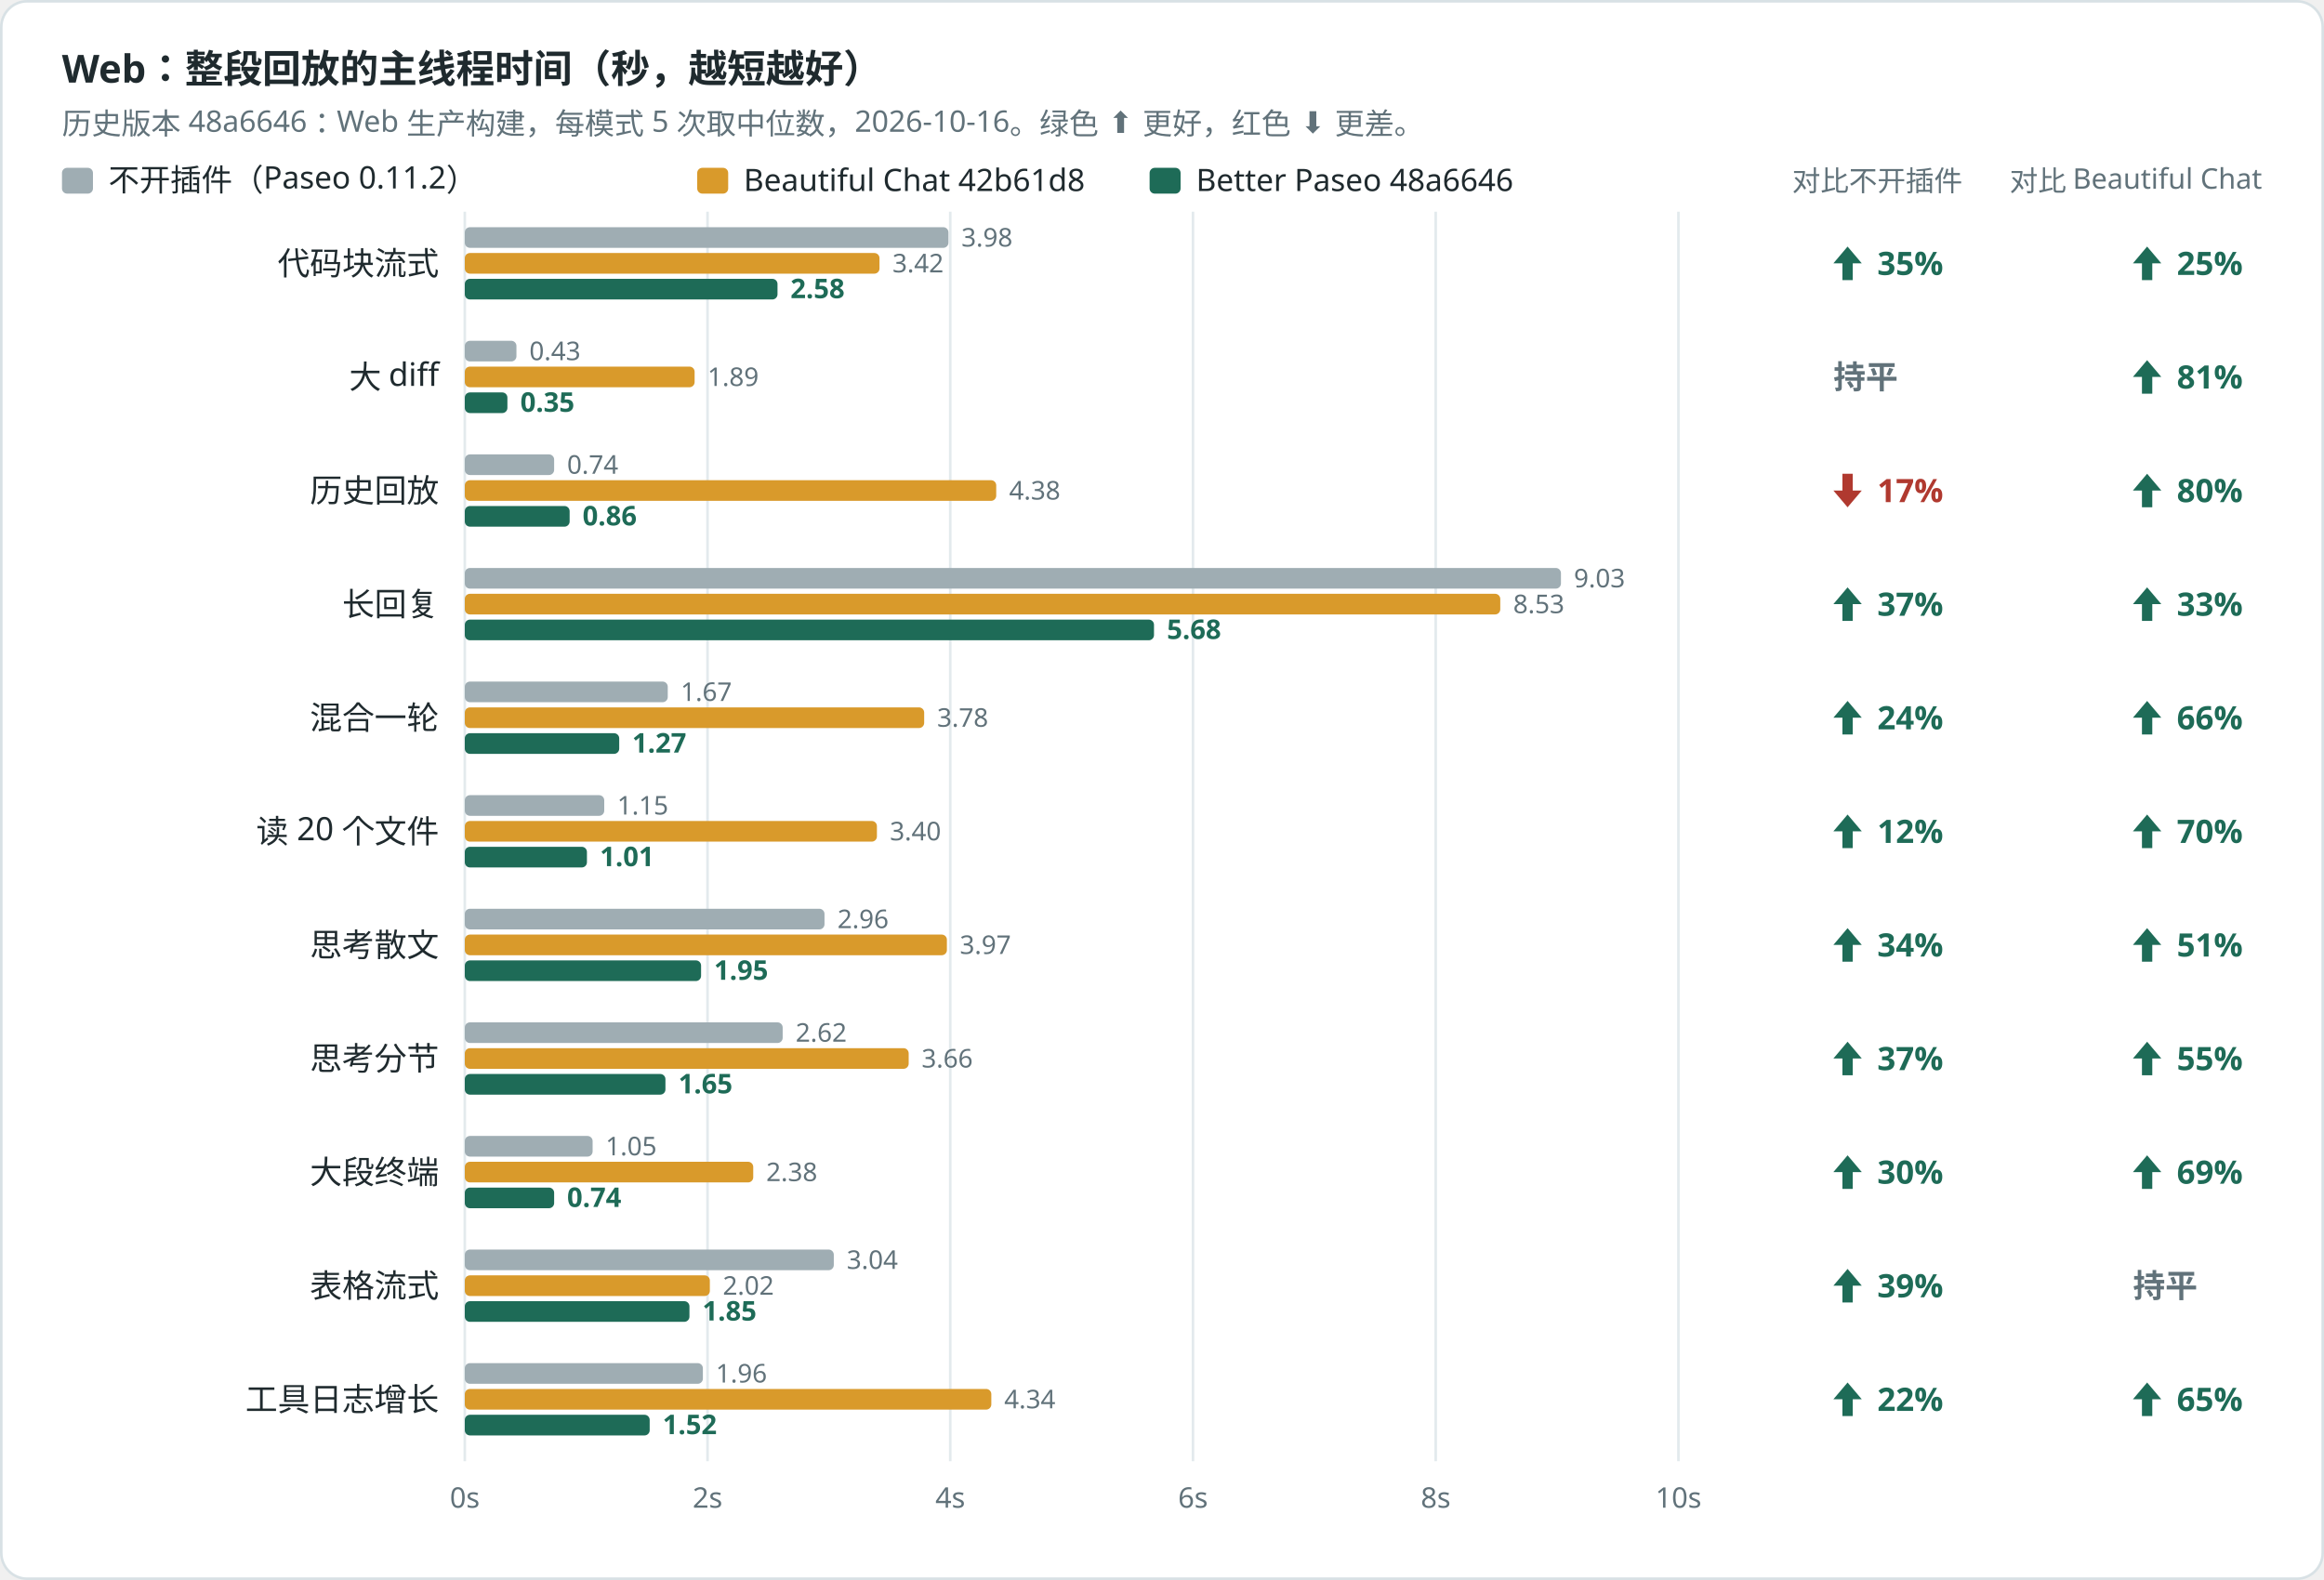
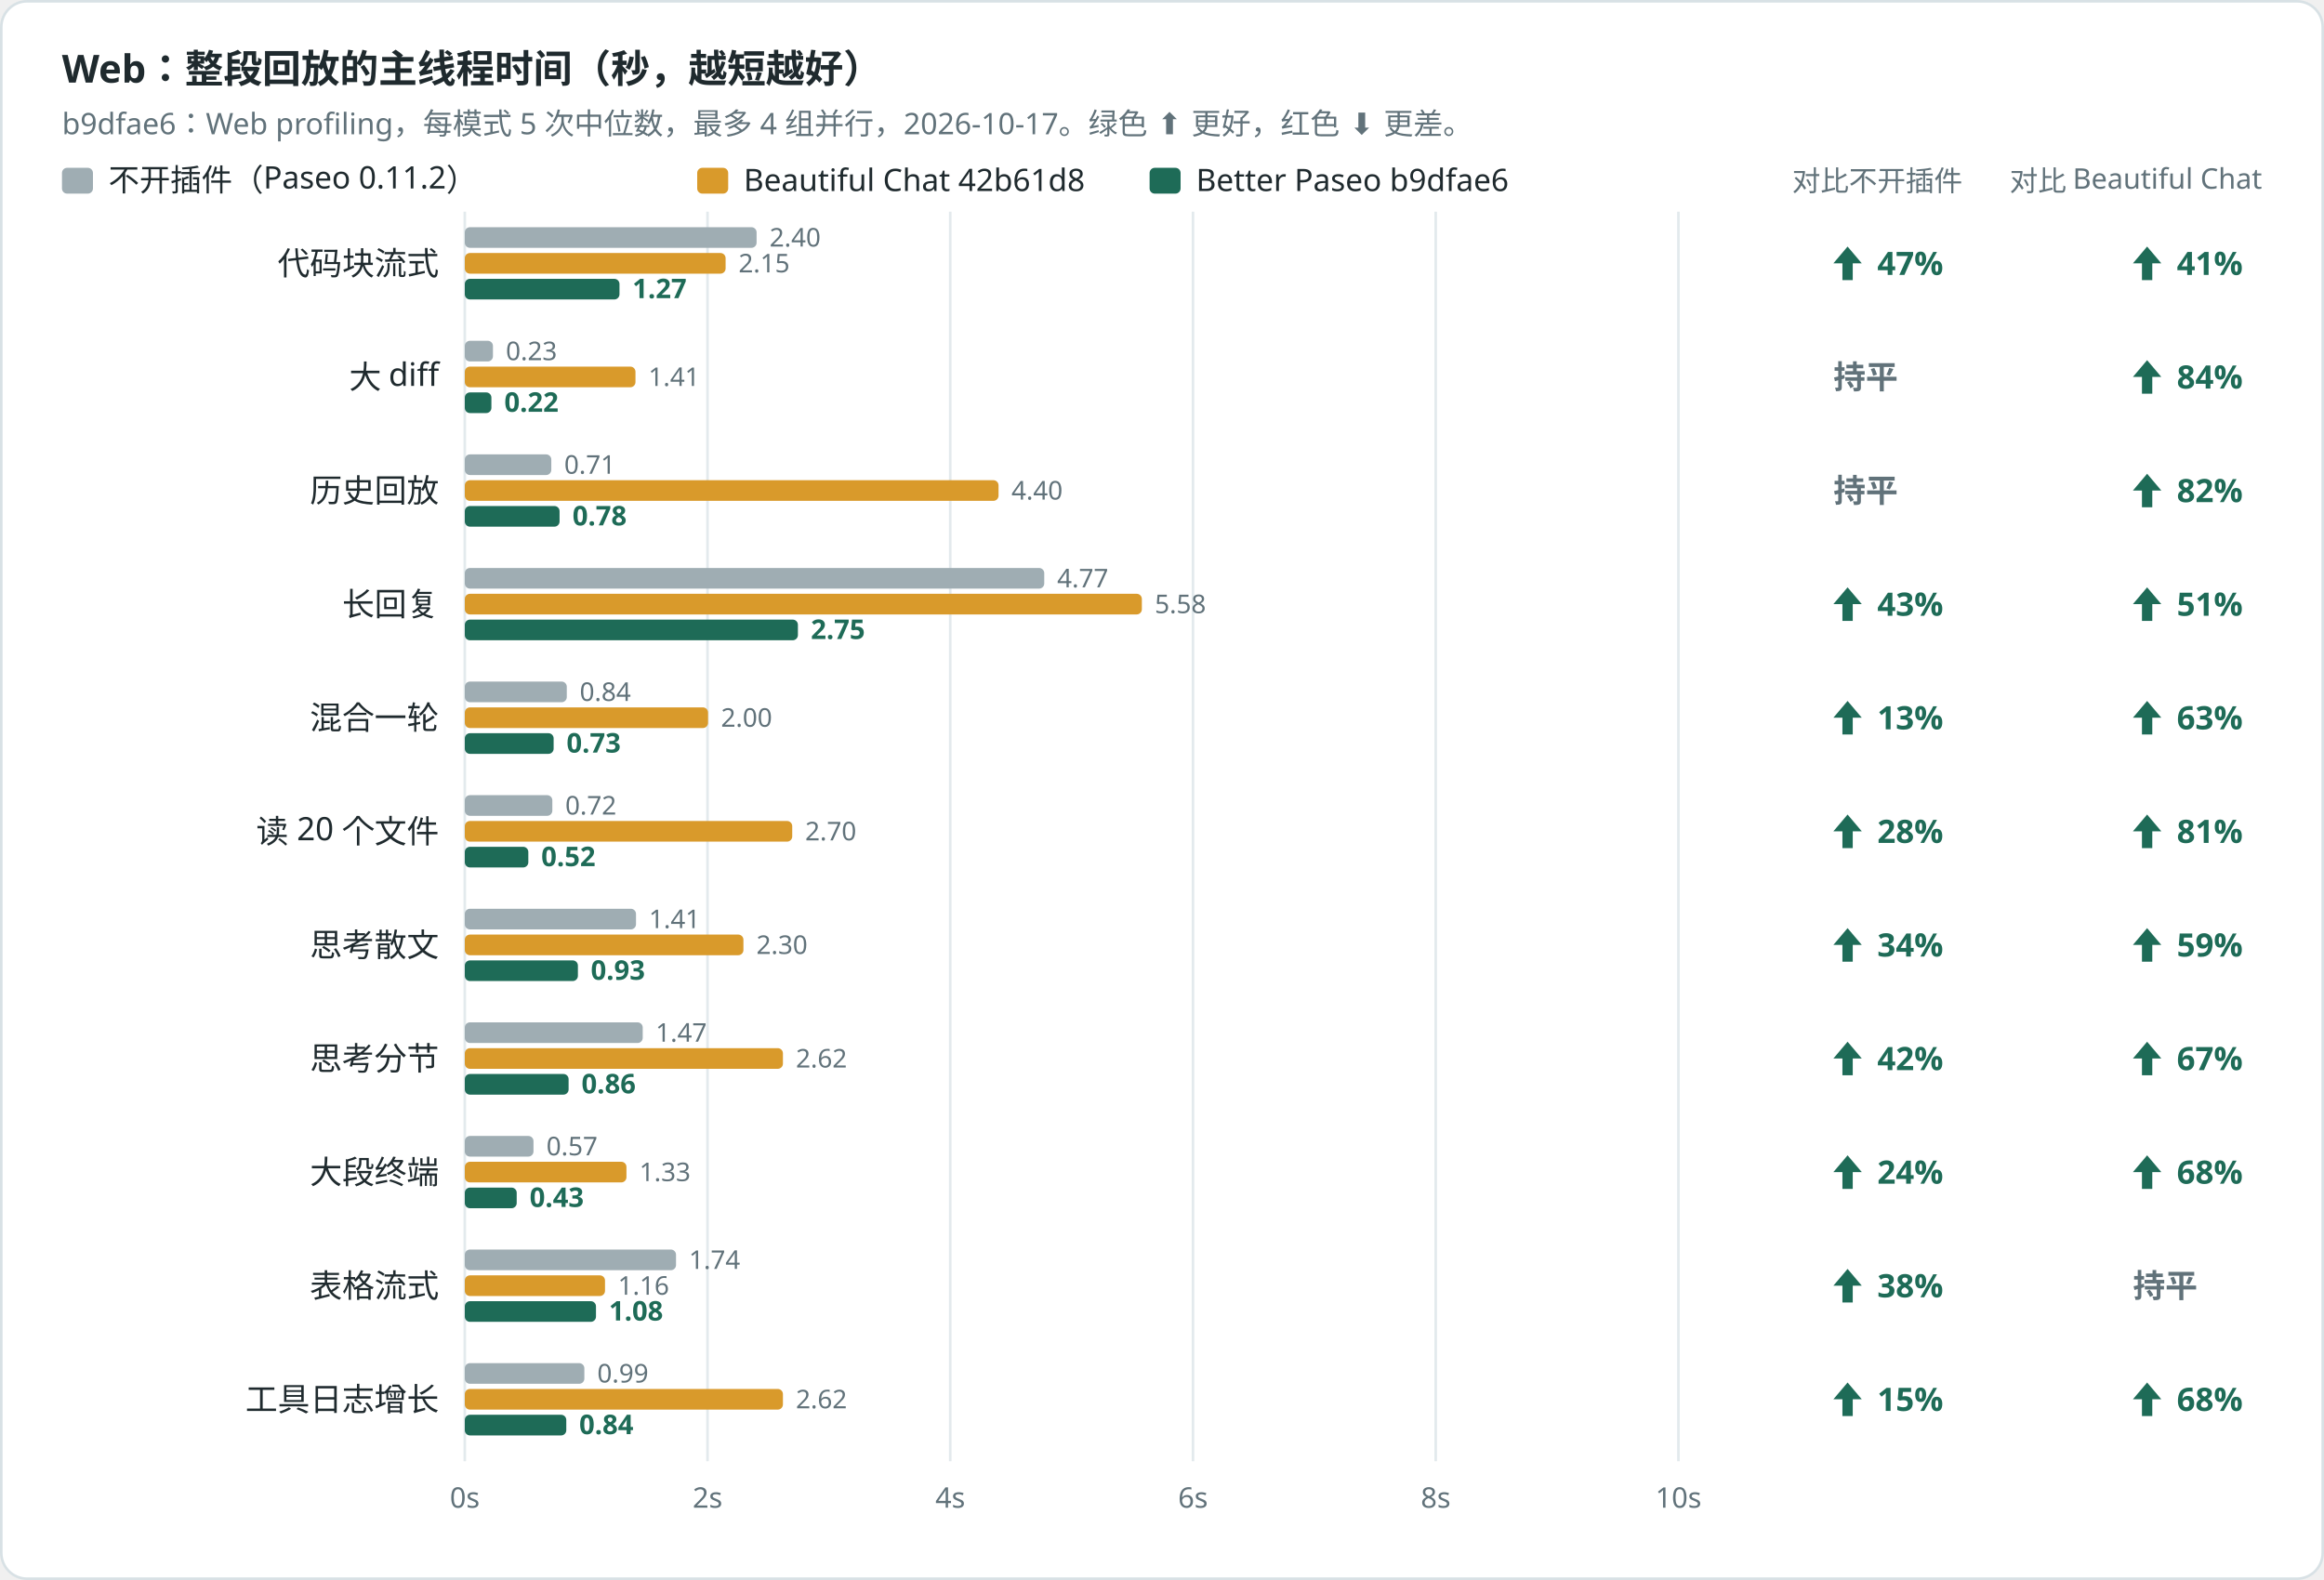
<svg xmlns="http://www.w3.org/2000/svg" viewBox="0 0 900 612" width="900" height="612" role="img">
  <rect x="0.5" y="0.5" width="899" height="611" rx="10" fill="#ffffff" stroke="#d8e1e5" />
  <text x="24.0" y="32.0" text-anchor="start" fill="#1f2a2e" font-size="15" font-weight="600" font-family="'PingFang SC', 'Hiragino Sans GB', 'Microsoft YaHei', 'Noto Sans SC', sans-serif">Web：整段回放的主线程时间（秒，越短越好）</text>
-   <text x="24.0" y="52.0" text-anchor="start" fill="#61727a" font-size="11.5" font-weight="400" font-family="'PingFang SC', 'Hiragino Sans GB', 'Microsoft YaHei', 'Noto Sans SC', sans-serif">历史版本 48a6646：Web 生产构建，每模式 5 次取中位数，2026-10-16。绿色 ⬆ 更好，红色 ⬇ 更差。</text>
+   <text x="24.0" y="52.0" text-anchor="start" fill="#61727a" font-size="11.5" font-weight="400" font-family="'PingFang SC', 'Hiragino Sans GB', 'Microsoft YaHei', 'Noto Sans SC', sans-serif">b9dfae6：Web profiling，每模式 5 次中位数，最多 4 组并行，2026-10-17。绿色 ⬆ 更好，红色 ⬇ 更差。</text>
  <rect x="24.0" y="65.0" width="12.0" height="10" rx="2" fill="#9fadb3" />
  <text x="42.0" y="74.0" text-anchor="start" fill="#1f2a2e" font-size="12" font-weight="400" font-family="'PingFang SC', 'Hiragino Sans GB', 'Microsoft YaHei', 'Noto Sans SC', sans-serif">不开插件（Paseo 0.11.2）</text>
  <rect x="270.0" y="65.0" width="12.0" height="10" rx="2" fill="#d99a2b" />
  <text x="288.0" y="74.0" text-anchor="start" fill="#1f2a2e" font-size="12" font-weight="400" font-family="'PingFang SC', 'Hiragino Sans GB', 'Microsoft YaHei', 'Noto Sans SC', sans-serif">Beautiful Chat 42b61d8</text>
  <rect x="445.2" y="65.0" width="12.0" height="10" rx="2" fill="#1e6b57" />
-   <text x="463.2" y="74.0" text-anchor="start" fill="#1f2a2e" font-size="12" font-weight="400" font-family="'PingFang SC', 'Hiragino Sans GB', 'Microsoft YaHei', 'Noto Sans SC', sans-serif">Better Paseo 48a6646</text>
+   <text x="463.2" y="74.0" text-anchor="start" fill="#1f2a2e" font-size="12" font-weight="400" font-family="'PingFang SC', 'Hiragino Sans GB', 'Microsoft YaHei', 'Noto Sans SC', sans-serif">Better Paseo b9dfae6</text>
  <text x="760.0" y="74.0" text-anchor="end" fill="#61727a" font-size="11" font-weight="400" font-family="'PingFang SC', 'Hiragino Sans GB', 'Microsoft YaHei', 'Noto Sans SC', sans-serif">对比不开插件</text>
  <text x="876.0" y="74.0" text-anchor="end" fill="#61727a" font-size="11" font-weight="400" font-family="'PingFang SC', 'Hiragino Sans GB', 'Microsoft YaHei', 'Noto Sans SC', sans-serif">对比 Beautiful Chat</text>
  <line x1="180.0" y1="82" x2="180.0" y2="566" stroke="#e3eaed" stroke-width="1" />
  <text x="180.0" y="584.0" text-anchor="middle" fill="#61727a" font-size="11" font-weight="400" font-family="'PingFang SC', 'Hiragino Sans GB', 'Microsoft YaHei', 'Noto Sans SC', sans-serif">0s</text>
  <line x1="274.0" y1="82" x2="274.0" y2="566" stroke="#e3eaed" stroke-width="1" />
  <text x="274.0" y="584.0" text-anchor="middle" fill="#61727a" font-size="11" font-weight="400" font-family="'PingFang SC', 'Hiragino Sans GB', 'Microsoft YaHei', 'Noto Sans SC', sans-serif">2s</text>
  <line x1="368.0" y1="82" x2="368.0" y2="566" stroke="#e3eaed" stroke-width="1" />
  <text x="368.0" y="584.0" text-anchor="middle" fill="#61727a" font-size="11" font-weight="400" font-family="'PingFang SC', 'Hiragino Sans GB', 'Microsoft YaHei', 'Noto Sans SC', sans-serif">4s</text>
  <line x1="462.0" y1="82" x2="462.0" y2="566" stroke="#e3eaed" stroke-width="1" />
  <text x="462.0" y="584.0" text-anchor="middle" fill="#61727a" font-size="11" font-weight="400" font-family="'PingFang SC', 'Hiragino Sans GB', 'Microsoft YaHei', 'Noto Sans SC', sans-serif">6s</text>
  <line x1="556.0" y1="82" x2="556.0" y2="566" stroke="#e3eaed" stroke-width="1" />
  <text x="556.0" y="584.0" text-anchor="middle" fill="#61727a" font-size="11" font-weight="400" font-family="'PingFang SC', 'Hiragino Sans GB', 'Microsoft YaHei', 'Noto Sans SC', sans-serif">8s</text>
  <line x1="650.0" y1="82" x2="650.0" y2="566" stroke="#e3eaed" stroke-width="1" />
  <text x="650.0" y="584.0" text-anchor="middle" fill="#61727a" font-size="11" font-weight="400" font-family="'PingFang SC', 'Hiragino Sans GB', 'Microsoft YaHei', 'Noto Sans SC', sans-serif">10s</text>
  <text x="170.0" y="106.5" text-anchor="end" fill="#1f2a2e" font-size="12.5" font-weight="400" font-family="'PingFang SC', 'Hiragino Sans GB', 'Microsoft YaHei', 'Noto Sans SC', sans-serif">代码块流式</text>
-   <rect x="180.0" y="88.0" width="187.3" height="8" rx="2" fill="#9fadb3" />
-   <text x="372.3" y="95.5" text-anchor="start" fill="#61727a" font-size="10" font-weight="400" font-family="'PingFang SC', 'Hiragino Sans GB', 'Microsoft YaHei', 'Noto Sans SC', sans-serif">3.98</text>
-   <rect x="180.0" y="98.0" width="160.6" height="8" rx="2" fill="#d99a2b" />
-   <text x="345.6" y="105.5" text-anchor="start" fill="#61727a" font-size="10" font-weight="400" font-family="'PingFang SC', 'Hiragino Sans GB', 'Microsoft YaHei', 'Noto Sans SC', sans-serif">3.42</text>
-   <rect x="180.0" y="108.0" width="121.1" height="8" rx="2" fill="#1e6b57" />
-   <text x="306.1" y="115.5" text-anchor="start" fill="#1e6b57" font-size="10.5" font-weight="600" font-family="'PingFang SC', 'Hiragino Sans GB', 'Microsoft YaHei', 'Noto Sans SC', sans-serif">2.58</text>
+   <rect x="180.0" y="88.0" width="113.0" height="8" rx="2" fill="#9fadb3" />
+   <text x="298.0" y="95.5" text-anchor="start" fill="#61727a" font-size="10" font-weight="400" font-family="'PingFang SC', 'Hiragino Sans GB', 'Microsoft YaHei', 'Noto Sans SC', sans-serif">2.40</text>
+   <rect x="180.0" y="98.0" width="101.0" height="8" rx="2" fill="#d99a2b" />
+   <text x="286.0" y="105.5" text-anchor="start" fill="#61727a" font-size="10" font-weight="400" font-family="'PingFang SC', 'Hiragino Sans GB', 'Microsoft YaHei', 'Noto Sans SC', sans-serif">2.15</text>
+   <rect x="180.0" y="108.0" width="59.9" height="8" rx="2" fill="#1e6b57" />
+   <text x="244.9" y="115.5" text-anchor="start" fill="#1e6b57" font-size="10.5" font-weight="600" font-family="'PingFang SC', 'Hiragino Sans GB', 'Microsoft YaHei', 'Noto Sans SC', sans-serif">1.27</text>
  <path fill="#1e6b57" d="M715.5,95.5 L721.0,102.0 L717.5,102.0 L717.5,108.5 L713.5,108.5 L713.5,102.0 L710.0,102.0 Z" />
-   <text x="727.0" y="106.5" text-anchor="start" fill="#1e6b57" font-size="12.5" font-weight="600" font-family="'PingFang SC', 'Hiragino Sans GB', 'Microsoft YaHei', 'Noto Sans SC', sans-serif">35%</text>
+   <text x="727.0" y="106.5" text-anchor="start" fill="#1e6b57" font-size="12.5" font-weight="600" font-family="'PingFang SC', 'Hiragino Sans GB', 'Microsoft YaHei', 'Noto Sans SC', sans-serif">47%</text>
  <path fill="#1e6b57" d="M831.5,95.5 L837.0,102.0 L833.5,102.0 L833.5,108.5 L829.5,108.5 L829.5,102.0 L826.0,102.0 Z" />
-   <text x="843.0" y="106.5" text-anchor="start" fill="#1e6b57" font-size="12.5" font-weight="600" font-family="'PingFang SC', 'Hiragino Sans GB', 'Microsoft YaHei', 'Noto Sans SC', sans-serif">25%</text>
+   <text x="843.0" y="106.5" text-anchor="start" fill="#1e6b57" font-size="12.5" font-weight="600" font-family="'PingFang SC', 'Hiragino Sans GB', 'Microsoft YaHei', 'Noto Sans SC', sans-serif">41%</text>
  <text x="170.0" y="150.5" text-anchor="end" fill="#1f2a2e" font-size="12.5" font-weight="400" font-family="'PingFang SC', 'Hiragino Sans GB', 'Microsoft YaHei', 'Noto Sans SC', sans-serif">大 diff</text>
-   <rect x="180.0" y="132.0" width="20.0" height="8" rx="2" fill="#9fadb3" />
-   <text x="205.0" y="139.5" text-anchor="start" fill="#61727a" font-size="10" font-weight="400" font-family="'PingFang SC', 'Hiragino Sans GB', 'Microsoft YaHei', 'Noto Sans SC', sans-serif">0.43</text>
-   <rect x="180.0" y="142.0" width="89.0" height="8" rx="2" fill="#d99a2b" />
-   <text x="274.0" y="149.5" text-anchor="start" fill="#61727a" font-size="10" font-weight="400" font-family="'PingFang SC', 'Hiragino Sans GB', 'Microsoft YaHei', 'Noto Sans SC', sans-serif">1.89</text>
-   <rect x="180.0" y="152.0" width="16.5" height="8" rx="2" fill="#1e6b57" />
-   <text x="201.5" y="159.5" text-anchor="start" fill="#1e6b57" font-size="10.5" font-weight="600" font-family="'PingFang SC', 'Hiragino Sans GB', 'Microsoft YaHei', 'Noto Sans SC', sans-serif">0.35</text>
+   <rect x="180.0" y="132.0" width="10.9" height="8" rx="2" fill="#9fadb3" />
+   <text x="195.9" y="139.5" text-anchor="start" fill="#61727a" font-size="10" font-weight="400" font-family="'PingFang SC', 'Hiragino Sans GB', 'Microsoft YaHei', 'Noto Sans SC', sans-serif">0.23</text>
+   <rect x="180.0" y="142.0" width="66.1" height="8" rx="2" fill="#d99a2b" />
+   <text x="251.1" y="149.5" text-anchor="start" fill="#61727a" font-size="10" font-weight="400" font-family="'PingFang SC', 'Hiragino Sans GB', 'Microsoft YaHei', 'Noto Sans SC', sans-serif">1.41</text>
+   <rect x="180.0" y="152.0" width="10.3" height="8" rx="2" fill="#1e6b57" />
+   <text x="195.3" y="159.5" text-anchor="start" fill="#1e6b57" font-size="10.5" font-weight="600" font-family="'PingFang SC', 'Hiragino Sans GB', 'Microsoft YaHei', 'Noto Sans SC', sans-serif">0.22</text>
  <text x="710.0" y="150.5" text-anchor="start" fill="#61727a" font-size="12.5" font-weight="600" font-family="'PingFang SC', 'Hiragino Sans GB', 'Microsoft YaHei', 'Noto Sans SC', sans-serif">持平</text>
  <path fill="#1e6b57" d="M831.5,139.5 L837.0,146.0 L833.5,146.0 L833.5,152.5 L829.5,152.5 L829.5,146.0 L826.0,146.0 Z" />
-   <text x="843.0" y="150.5" text-anchor="start" fill="#1e6b57" font-size="12.5" font-weight="600" font-family="'PingFang SC', 'Hiragino Sans GB', 'Microsoft YaHei', 'Noto Sans SC', sans-serif">81%</text>
+   <text x="843.0" y="150.5" text-anchor="start" fill="#1e6b57" font-size="12.5" font-weight="600" font-family="'PingFang SC', 'Hiragino Sans GB', 'Microsoft YaHei', 'Noto Sans SC', sans-serif">84%</text>
  <text x="170.0" y="194.5" text-anchor="end" fill="#1f2a2e" font-size="12.5" font-weight="400" font-family="'PingFang SC', 'Hiragino Sans GB', 'Microsoft YaHei', 'Noto Sans SC', sans-serif">历史回放</text>
-   <rect x="180.0" y="176.0" width="34.6" height="8" rx="2" fill="#9fadb3" />
-   <text x="219.6" y="183.5" text-anchor="start" fill="#61727a" font-size="10" font-weight="400" font-family="'PingFang SC', 'Hiragino Sans GB', 'Microsoft YaHei', 'Noto Sans SC', sans-serif">0.74</text>
-   <rect x="180.0" y="186.0" width="205.8" height="8" rx="2" fill="#d99a2b" />
-   <text x="390.8" y="193.5" text-anchor="start" fill="#61727a" font-size="10" font-weight="400" font-family="'PingFang SC', 'Hiragino Sans GB', 'Microsoft YaHei', 'Noto Sans SC', sans-serif">4.38</text>
-   <rect x="180.0" y="196.0" width="40.6" height="8" rx="2" fill="#1e6b57" />
-   <text x="225.6" y="203.5" text-anchor="start" fill="#1e6b57" font-size="10.5" font-weight="600" font-family="'PingFang SC', 'Hiragino Sans GB', 'Microsoft YaHei', 'Noto Sans SC', sans-serif">0.86</text>
-   <path fill="#b0392f" d="M715.5,196.5 L721.0,190.0 L717.5,190.0 L717.5,183.5 L713.5,183.5 L713.5,190.0 L710.0,190.0 Z" />
-   <text x="727.0" y="194.5" text-anchor="start" fill="#b0392f" font-size="12.5" font-weight="600" font-family="'PingFang SC', 'Hiragino Sans GB', 'Microsoft YaHei', 'Noto Sans SC', sans-serif">17%</text>
+   <rect x="180.0" y="176.0" width="33.5" height="8" rx="2" fill="#9fadb3" />
+   <text x="218.5" y="183.5" text-anchor="start" fill="#61727a" font-size="10" font-weight="400" font-family="'PingFang SC', 'Hiragino Sans GB', 'Microsoft YaHei', 'Noto Sans SC', sans-serif">0.71</text>
+   <rect x="180.0" y="186.0" width="206.7" height="8" rx="2" fill="#d99a2b" />
+   <text x="391.7" y="193.5" text-anchor="start" fill="#61727a" font-size="10" font-weight="400" font-family="'PingFang SC', 'Hiragino Sans GB', 'Microsoft YaHei', 'Noto Sans SC', sans-serif">4.40</text>
+   <rect x="180.0" y="196.0" width="36.7" height="8" rx="2" fill="#1e6b57" />
+   <text x="221.7" y="203.5" text-anchor="start" fill="#1e6b57" font-size="10.5" font-weight="600" font-family="'PingFang SC', 'Hiragino Sans GB', 'Microsoft YaHei', 'Noto Sans SC', sans-serif">0.78</text>
+   <text x="710.0" y="194.5" text-anchor="start" fill="#61727a" font-size="12.5" font-weight="600" font-family="'PingFang SC', 'Hiragino Sans GB', 'Microsoft YaHei', 'Noto Sans SC', sans-serif">持平</text>
  <path fill="#1e6b57" d="M831.5,183.5 L837.0,190.0 L833.5,190.0 L833.5,196.5 L829.5,196.5 L829.5,190.0 L826.0,190.0 Z" />
-   <text x="843.0" y="194.5" text-anchor="start" fill="#1e6b57" font-size="12.5" font-weight="600" font-family="'PingFang SC', 'Hiragino Sans GB', 'Microsoft YaHei', 'Noto Sans SC', sans-serif">80%</text>
+   <text x="843.0" y="194.5" text-anchor="start" fill="#1e6b57" font-size="12.5" font-weight="600" font-family="'PingFang SC', 'Hiragino Sans GB', 'Microsoft YaHei', 'Noto Sans SC', sans-serif">82%</text>
  <text x="170.0" y="238.5" text-anchor="end" fill="#1f2a2e" font-size="12.5" font-weight="400" font-family="'PingFang SC', 'Hiragino Sans GB', 'Microsoft YaHei', 'Noto Sans SC', sans-serif">长回复</text>
-   <rect x="180.0" y="220.0" width="424.5" height="8" rx="2" fill="#9fadb3" />
-   <text x="609.5" y="227.5" text-anchor="start" fill="#61727a" font-size="10" font-weight="400" font-family="'PingFang SC', 'Hiragino Sans GB', 'Microsoft YaHei', 'Noto Sans SC', sans-serif">9.03</text>
-   <rect x="180.0" y="230.0" width="401.0" height="8" rx="2" fill="#d99a2b" />
-   <text x="586.0" y="237.5" text-anchor="start" fill="#61727a" font-size="10" font-weight="400" font-family="'PingFang SC', 'Hiragino Sans GB', 'Microsoft YaHei', 'Noto Sans SC', sans-serif">8.53</text>
-   <rect x="180.0" y="240.0" width="266.9" height="8" rx="2" fill="#1e6b57" />
-   <text x="451.9" y="247.5" text-anchor="start" fill="#1e6b57" font-size="10.5" font-weight="600" font-family="'PingFang SC', 'Hiragino Sans GB', 'Microsoft YaHei', 'Noto Sans SC', sans-serif">5.68</text>
+   <rect x="180.0" y="220.0" width="224.4" height="8" rx="2" fill="#9fadb3" />
+   <text x="409.4" y="227.5" text-anchor="start" fill="#61727a" font-size="10" font-weight="400" font-family="'PingFang SC', 'Hiragino Sans GB', 'Microsoft YaHei', 'Noto Sans SC', sans-serif">4.77</text>
+   <rect x="180.0" y="230.0" width="262.2" height="8" rx="2" fill="#d99a2b" />
+   <text x="447.2" y="237.5" text-anchor="start" fill="#61727a" font-size="10" font-weight="400" font-family="'PingFang SC', 'Hiragino Sans GB', 'Microsoft YaHei', 'Noto Sans SC', sans-serif">5.58</text>
+   <rect x="180.0" y="240.0" width="129.0" height="8" rx="2" fill="#1e6b57" />
+   <text x="314.0" y="247.5" text-anchor="start" fill="#1e6b57" font-size="10.5" font-weight="600" font-family="'PingFang SC', 'Hiragino Sans GB', 'Microsoft YaHei', 'Noto Sans SC', sans-serif">2.75</text>
  <path fill="#1e6b57" d="M715.5,227.5 L721.0,234.0 L717.5,234.0 L717.5,240.5 L713.5,240.5 L713.5,234.0 L710.0,234.0 Z" />
-   <text x="727.0" y="238.5" text-anchor="start" fill="#1e6b57" font-size="12.5" font-weight="600" font-family="'PingFang SC', 'Hiragino Sans GB', 'Microsoft YaHei', 'Noto Sans SC', sans-serif">37%</text>
+   <text x="727.0" y="238.5" text-anchor="start" fill="#1e6b57" font-size="12.5" font-weight="600" font-family="'PingFang SC', 'Hiragino Sans GB', 'Microsoft YaHei', 'Noto Sans SC', sans-serif">43%</text>
  <path fill="#1e6b57" d="M831.5,227.5 L837.0,234.0 L833.5,234.0 L833.5,240.5 L829.5,240.5 L829.5,234.0 L826.0,234.0 Z" />
-   <text x="843.0" y="238.5" text-anchor="start" fill="#1e6b57" font-size="12.5" font-weight="600" font-family="'PingFang SC', 'Hiragino Sans GB', 'Microsoft YaHei', 'Noto Sans SC', sans-serif">33%</text>
+   <text x="843.0" y="238.5" text-anchor="start" fill="#1e6b57" font-size="12.5" font-weight="600" font-family="'PingFang SC', 'Hiragino Sans GB', 'Microsoft YaHei', 'Noto Sans SC', sans-serif">51%</text>
  <text x="170.0" y="282.5" text-anchor="end" fill="#1f2a2e" font-size="12.5" font-weight="400" font-family="'PingFang SC', 'Hiragino Sans GB', 'Microsoft YaHei', 'Noto Sans SC', sans-serif">混合一轮</text>
-   <rect x="180.0" y="264.0" width="78.6" height="8" rx="2" fill="#9fadb3" />
-   <text x="263.6" y="271.5" text-anchor="start" fill="#61727a" font-size="10" font-weight="400" font-family="'PingFang SC', 'Hiragino Sans GB', 'Microsoft YaHei', 'Noto Sans SC', sans-serif">1.67</text>
-   <rect x="180.0" y="274.0" width="177.9" height="8" rx="2" fill="#d99a2b" />
-   <text x="362.9" y="281.5" text-anchor="start" fill="#61727a" font-size="10" font-weight="400" font-family="'PingFang SC', 'Hiragino Sans GB', 'Microsoft YaHei', 'Noto Sans SC', sans-serif">3.78</text>
-   <rect x="180.0" y="284.0" width="59.8" height="8" rx="2" fill="#1e6b57" />
-   <text x="244.8" y="291.5" text-anchor="start" fill="#1e6b57" font-size="10.5" font-weight="600" font-family="'PingFang SC', 'Hiragino Sans GB', 'Microsoft YaHei', 'Noto Sans SC', sans-serif">1.27</text>
+   <rect x="180.0" y="264.0" width="39.5" height="8" rx="2" fill="#9fadb3" />
+   <text x="224.5" y="271.5" text-anchor="start" fill="#61727a" font-size="10" font-weight="400" font-family="'PingFang SC', 'Hiragino Sans GB', 'Microsoft YaHei', 'Noto Sans SC', sans-serif">0.84</text>
+   <rect x="180.0" y="274.0" width="94.2" height="8" rx="2" fill="#d99a2b" />
+   <text x="279.2" y="281.5" text-anchor="start" fill="#61727a" font-size="10" font-weight="400" font-family="'PingFang SC', 'Hiragino Sans GB', 'Microsoft YaHei', 'Noto Sans SC', sans-serif">2.00</text>
+   <rect x="180.0" y="284.0" width="34.4" height="8" rx="2" fill="#1e6b57" />
+   <text x="219.4" y="291.5" text-anchor="start" fill="#1e6b57" font-size="10.5" font-weight="600" font-family="'PingFang SC', 'Hiragino Sans GB', 'Microsoft YaHei', 'Noto Sans SC', sans-serif">0.73</text>
  <path fill="#1e6b57" d="M715.5,271.5 L721.0,278.0 L717.5,278.0 L717.5,284.5 L713.5,284.5 L713.5,278.0 L710.0,278.0 Z" />
-   <text x="727.0" y="282.5" text-anchor="start" fill="#1e6b57" font-size="12.5" font-weight="600" font-family="'PingFang SC', 'Hiragino Sans GB', 'Microsoft YaHei', 'Noto Sans SC', sans-serif">24%</text>
+   <text x="727.0" y="282.5" text-anchor="start" fill="#1e6b57" font-size="12.5" font-weight="600" font-family="'PingFang SC', 'Hiragino Sans GB', 'Microsoft YaHei', 'Noto Sans SC', sans-serif">13%</text>
  <path fill="#1e6b57" d="M831.5,271.5 L837.0,278.0 L833.5,278.0 L833.5,284.5 L829.5,284.5 L829.5,278.0 L826.0,278.0 Z" />
-   <text x="843.0" y="282.5" text-anchor="start" fill="#1e6b57" font-size="12.5" font-weight="600" font-family="'PingFang SC', 'Hiragino Sans GB', 'Microsoft YaHei', 'Noto Sans SC', sans-serif">66%</text>
+   <text x="843.0" y="282.5" text-anchor="start" fill="#1e6b57" font-size="12.5" font-weight="600" font-family="'PingFang SC', 'Hiragino Sans GB', 'Microsoft YaHei', 'Noto Sans SC', sans-serif">63%</text>
  <text x="170.0" y="326.5" text-anchor="end" fill="#1f2a2e" font-size="12.5" font-weight="400" font-family="'PingFang SC', 'Hiragino Sans GB', 'Microsoft YaHei', 'Noto Sans SC', sans-serif">读 20 个文件</text>
-   <rect x="180.0" y="308.0" width="54.0" height="8" rx="2" fill="#9fadb3" />
-   <text x="239.0" y="315.5" text-anchor="start" fill="#61727a" font-size="10" font-weight="400" font-family="'PingFang SC', 'Hiragino Sans GB', 'Microsoft YaHei', 'Noto Sans SC', sans-serif">1.15</text>
-   <rect x="180.0" y="318.0" width="159.6" height="8" rx="2" fill="#d99a2b" />
-   <text x="344.6" y="325.5" text-anchor="start" fill="#61727a" font-size="10" font-weight="400" font-family="'PingFang SC', 'Hiragino Sans GB', 'Microsoft YaHei', 'Noto Sans SC', sans-serif">3.40</text>
-   <rect x="180.0" y="328.0" width="47.3" height="8" rx="2" fill="#1e6b57" />
-   <text x="232.3" y="335.5" text-anchor="start" fill="#1e6b57" font-size="10.5" font-weight="600" font-family="'PingFang SC', 'Hiragino Sans GB', 'Microsoft YaHei', 'Noto Sans SC', sans-serif">1.01</text>
+   <rect x="180.0" y="308.0" width="33.9" height="8" rx="2" fill="#9fadb3" />
+   <text x="218.9" y="315.5" text-anchor="start" fill="#61727a" font-size="10" font-weight="400" font-family="'PingFang SC', 'Hiragino Sans GB', 'Microsoft YaHei', 'Noto Sans SC', sans-serif">0.72</text>
+   <rect x="180.0" y="318.0" width="126.8" height="8" rx="2" fill="#d99a2b" />
+   <text x="311.8" y="325.5" text-anchor="start" fill="#61727a" font-size="10" font-weight="400" font-family="'PingFang SC', 'Hiragino Sans GB', 'Microsoft YaHei', 'Noto Sans SC', sans-serif">2.70</text>
+   <rect x="180.0" y="328.0" width="24.6" height="8" rx="2" fill="#1e6b57" />
+   <text x="209.6" y="335.5" text-anchor="start" fill="#1e6b57" font-size="10.5" font-weight="600" font-family="'PingFang SC', 'Hiragino Sans GB', 'Microsoft YaHei', 'Noto Sans SC', sans-serif">0.52</text>
  <path fill="#1e6b57" d="M715.5,315.5 L721.0,322.0 L717.5,322.0 L717.5,328.5 L713.5,328.5 L713.5,322.0 L710.0,322.0 Z" />
-   <text x="727.0" y="326.5" text-anchor="start" fill="#1e6b57" font-size="12.5" font-weight="600" font-family="'PingFang SC', 'Hiragino Sans GB', 'Microsoft YaHei', 'Noto Sans SC', sans-serif">12%</text>
+   <text x="727.0" y="326.5" text-anchor="start" fill="#1e6b57" font-size="12.5" font-weight="600" font-family="'PingFang SC', 'Hiragino Sans GB', 'Microsoft YaHei', 'Noto Sans SC', sans-serif">28%</text>
  <path fill="#1e6b57" d="M831.5,315.5 L837.0,322.0 L833.5,322.0 L833.5,328.5 L829.5,328.5 L829.5,322.0 L826.0,322.0 Z" />
-   <text x="843.0" y="326.5" text-anchor="start" fill="#1e6b57" font-size="12.5" font-weight="600" font-family="'PingFang SC', 'Hiragino Sans GB', 'Microsoft YaHei', 'Noto Sans SC', sans-serif">70%</text>
+   <text x="843.0" y="326.5" text-anchor="start" fill="#1e6b57" font-size="12.5" font-weight="600" font-family="'PingFang SC', 'Hiragino Sans GB', 'Microsoft YaHei', 'Noto Sans SC', sans-serif">81%</text>
  <text x="170.0" y="370.5" text-anchor="end" fill="#1f2a2e" font-size="12.5" font-weight="400" font-family="'PingFang SC', 'Hiragino Sans GB', 'Microsoft YaHei', 'Noto Sans SC', sans-serif">思考散文</text>
-   <rect x="180.0" y="352.0" width="139.3" height="8" rx="2" fill="#9fadb3" />
-   <text x="324.3" y="359.5" text-anchor="start" fill="#61727a" font-size="10" font-weight="400" font-family="'PingFang SC', 'Hiragino Sans GB', 'Microsoft YaHei', 'Noto Sans SC', sans-serif">2.96</text>
-   <rect x="180.0" y="362.0" width="186.7" height="8" rx="2" fill="#d99a2b" />
-   <text x="371.7" y="369.5" text-anchor="start" fill="#61727a" font-size="10" font-weight="400" font-family="'PingFang SC', 'Hiragino Sans GB', 'Microsoft YaHei', 'Noto Sans SC', sans-serif">3.97</text>
-   <rect x="180.0" y="372.0" width="91.5" height="8" rx="2" fill="#1e6b57" />
-   <text x="276.5" y="379.5" text-anchor="start" fill="#1e6b57" font-size="10.5" font-weight="600" font-family="'PingFang SC', 'Hiragino Sans GB', 'Microsoft YaHei', 'Noto Sans SC', sans-serif">1.95</text>
+   <rect x="180.0" y="352.0" width="66.3" height="8" rx="2" fill="#9fadb3" />
+   <text x="251.3" y="359.5" text-anchor="start" fill="#61727a" font-size="10" font-weight="400" font-family="'PingFang SC', 'Hiragino Sans GB', 'Microsoft YaHei', 'Noto Sans SC', sans-serif">1.41</text>
+   <rect x="180.0" y="362.0" width="107.9" height="8" rx="2" fill="#d99a2b" />
+   <text x="292.9" y="369.5" text-anchor="start" fill="#61727a" font-size="10" font-weight="400" font-family="'PingFang SC', 'Hiragino Sans GB', 'Microsoft YaHei', 'Noto Sans SC', sans-serif">2.30</text>
+   <rect x="180.0" y="372.0" width="43.8" height="8" rx="2" fill="#1e6b57" />
+   <text x="228.8" y="379.5" text-anchor="start" fill="#1e6b57" font-size="10.5" font-weight="600" font-family="'PingFang SC', 'Hiragino Sans GB', 'Microsoft YaHei', 'Noto Sans SC', sans-serif">0.93</text>
  <path fill="#1e6b57" d="M715.5,359.5 L721.0,366.0 L717.5,366.0 L717.5,372.5 L713.5,372.5 L713.5,366.0 L710.0,366.0 Z" />
  <text x="727.0" y="370.5" text-anchor="start" fill="#1e6b57" font-size="12.5" font-weight="600" font-family="'PingFang SC', 'Hiragino Sans GB', 'Microsoft YaHei', 'Noto Sans SC', sans-serif">34%</text>
  <path fill="#1e6b57" d="M831.5,359.5 L837.0,366.0 L833.5,366.0 L833.5,372.5 L829.5,372.5 L829.5,366.0 L826.0,366.0 Z" />
-   <text x="843.0" y="370.5" text-anchor="start" fill="#1e6b57" font-size="12.5" font-weight="600" font-family="'PingFang SC', 'Hiragino Sans GB', 'Microsoft YaHei', 'Noto Sans SC', sans-serif">51%</text>
+   <text x="843.0" y="370.5" text-anchor="start" fill="#1e6b57" font-size="12.5" font-weight="600" font-family="'PingFang SC', 'Hiragino Sans GB', 'Microsoft YaHei', 'Noto Sans SC', sans-serif">59%</text>
  <text x="170.0" y="414.5" text-anchor="end" fill="#1f2a2e" font-size="12.5" font-weight="400" font-family="'PingFang SC', 'Hiragino Sans GB', 'Microsoft YaHei', 'Noto Sans SC', sans-serif">思考分节</text>
-   <rect x="180.0" y="396.0" width="123.1" height="8" rx="2" fill="#9fadb3" />
-   <text x="308.1" y="403.5" text-anchor="start" fill="#61727a" font-size="10" font-weight="400" font-family="'PingFang SC', 'Hiragino Sans GB', 'Microsoft YaHei', 'Noto Sans SC', sans-serif">2.62</text>
-   <rect x="180.0" y="406.0" width="171.9" height="8" rx="2" fill="#d99a2b" />
-   <text x="356.9" y="413.5" text-anchor="start" fill="#61727a" font-size="10" font-weight="400" font-family="'PingFang SC', 'Hiragino Sans GB', 'Microsoft YaHei', 'Noto Sans SC', sans-serif">3.66</text>
-   <rect x="180.0" y="416.0" width="77.7" height="8" rx="2" fill="#1e6b57" />
-   <text x="262.7" y="423.5" text-anchor="start" fill="#1e6b57" font-size="10.5" font-weight="600" font-family="'PingFang SC', 'Hiragino Sans GB', 'Microsoft YaHei', 'Noto Sans SC', sans-serif">1.65</text>
+   <rect x="180.0" y="396.0" width="68.9" height="8" rx="2" fill="#9fadb3" />
+   <text x="253.9" y="403.5" text-anchor="start" fill="#61727a" font-size="10" font-weight="400" font-family="'PingFang SC', 'Hiragino Sans GB', 'Microsoft YaHei', 'Noto Sans SC', sans-serif">1.47</text>
+   <rect x="180.0" y="406.0" width="123.2" height="8" rx="2" fill="#d99a2b" />
+   <text x="308.2" y="413.5" text-anchor="start" fill="#61727a" font-size="10" font-weight="400" font-family="'PingFang SC', 'Hiragino Sans GB', 'Microsoft YaHei', 'Noto Sans SC', sans-serif">2.62</text>
+   <rect x="180.0" y="416.0" width="40.2" height="8" rx="2" fill="#1e6b57" />
+   <text x="225.2" y="423.5" text-anchor="start" fill="#1e6b57" font-size="10.5" font-weight="600" font-family="'PingFang SC', 'Hiragino Sans GB', 'Microsoft YaHei', 'Noto Sans SC', sans-serif">0.86</text>
  <path fill="#1e6b57" d="M715.5,403.5 L721.0,410.0 L717.5,410.0 L717.5,416.5 L713.5,416.5 L713.5,410.0 L710.0,410.0 Z" />
-   <text x="727.0" y="414.5" text-anchor="start" fill="#1e6b57" font-size="12.5" font-weight="600" font-family="'PingFang SC', 'Hiragino Sans GB', 'Microsoft YaHei', 'Noto Sans SC', sans-serif">37%</text>
+   <text x="727.0" y="414.5" text-anchor="start" fill="#1e6b57" font-size="12.5" font-weight="600" font-family="'PingFang SC', 'Hiragino Sans GB', 'Microsoft YaHei', 'Noto Sans SC', sans-serif">42%</text>
  <path fill="#1e6b57" d="M831.5,403.5 L837.0,410.0 L833.5,410.0 L833.5,416.5 L829.5,416.5 L829.5,410.0 L826.0,410.0 Z" />
-   <text x="843.0" y="414.5" text-anchor="start" fill="#1e6b57" font-size="12.5" font-weight="600" font-family="'PingFang SC', 'Hiragino Sans GB', 'Microsoft YaHei', 'Noto Sans SC', sans-serif">55%</text>
+   <text x="843.0" y="414.5" text-anchor="start" fill="#1e6b57" font-size="12.5" font-weight="600" font-family="'PingFang SC', 'Hiragino Sans GB', 'Microsoft YaHei', 'Noto Sans SC', sans-serif">67%</text>
  <text x="170.0" y="458.5" text-anchor="end" fill="#1f2a2e" font-size="12.5" font-weight="400" font-family="'PingFang SC', 'Hiragino Sans GB', 'Microsoft YaHei', 'Noto Sans SC', sans-serif">大段终端</text>
-   <rect x="180.0" y="440.0" width="49.5" height="8" rx="2" fill="#9fadb3" />
-   <text x="234.5" y="447.5" text-anchor="start" fill="#61727a" font-size="10" font-weight="400" font-family="'PingFang SC', 'Hiragino Sans GB', 'Microsoft YaHei', 'Noto Sans SC', sans-serif">1.05</text>
-   <rect x="180.0" y="450.0" width="111.7" height="8" rx="2" fill="#d99a2b" />
-   <text x="296.7" y="457.5" text-anchor="start" fill="#61727a" font-size="10" font-weight="400" font-family="'PingFang SC', 'Hiragino Sans GB', 'Microsoft YaHei', 'Noto Sans SC', sans-serif">2.38</text>
-   <rect x="180.0" y="460.0" width="34.6" height="8" rx="2" fill="#1e6b57" />
-   <text x="219.6" y="467.5" text-anchor="start" fill="#1e6b57" font-size="10.5" font-weight="600" font-family="'PingFang SC', 'Hiragino Sans GB', 'Microsoft YaHei', 'Noto Sans SC', sans-serif">0.74</text>
+   <rect x="180.0" y="440.0" width="26.6" height="8" rx="2" fill="#9fadb3" />
+   <text x="211.6" y="447.5" text-anchor="start" fill="#61727a" font-size="10" font-weight="400" font-family="'PingFang SC', 'Hiragino Sans GB', 'Microsoft YaHei', 'Noto Sans SC', sans-serif">0.57</text>
+   <rect x="180.0" y="450.0" width="62.6" height="8" rx="2" fill="#d99a2b" />
+   <text x="247.6" y="457.5" text-anchor="start" fill="#61727a" font-size="10" font-weight="400" font-family="'PingFang SC', 'Hiragino Sans GB', 'Microsoft YaHei', 'Noto Sans SC', sans-serif">1.33</text>
+   <rect x="180.0" y="460.0" width="20.1" height="8" rx="2" fill="#1e6b57" />
+   <text x="205.1" y="467.5" text-anchor="start" fill="#1e6b57" font-size="10.5" font-weight="600" font-family="'PingFang SC', 'Hiragino Sans GB', 'Microsoft YaHei', 'Noto Sans SC', sans-serif">0.43</text>
  <path fill="#1e6b57" d="M715.5,447.5 L721.0,454.0 L717.5,454.0 L717.5,460.5 L713.5,460.5 L713.5,454.0 L710.0,454.0 Z" />
-   <text x="727.0" y="458.5" text-anchor="start" fill="#1e6b57" font-size="12.5" font-weight="600" font-family="'PingFang SC', 'Hiragino Sans GB', 'Microsoft YaHei', 'Noto Sans SC', sans-serif">30%</text>
+   <text x="727.0" y="458.5" text-anchor="start" fill="#1e6b57" font-size="12.5" font-weight="600" font-family="'PingFang SC', 'Hiragino Sans GB', 'Microsoft YaHei', 'Noto Sans SC', sans-serif">24%</text>
  <path fill="#1e6b57" d="M831.5,447.5 L837.0,454.0 L833.5,454.0 L833.5,460.5 L829.5,460.5 L829.5,454.0 L826.0,454.0 Z" />
-   <text x="843.0" y="458.5" text-anchor="start" fill="#1e6b57" font-size="12.5" font-weight="600" font-family="'PingFang SC', 'Hiragino Sans GB', 'Microsoft YaHei', 'Noto Sans SC', sans-serif">69%</text>
+   <text x="843.0" y="458.5" text-anchor="start" fill="#1e6b57" font-size="12.5" font-weight="600" font-family="'PingFang SC', 'Hiragino Sans GB', 'Microsoft YaHei', 'Noto Sans SC', sans-serif">68%</text>
  <text x="170.0" y="502.5" text-anchor="end" fill="#1f2a2e" font-size="12.5" font-weight="400" font-family="'PingFang SC', 'Hiragino Sans GB', 'Microsoft YaHei', 'Noto Sans SC', sans-serif">表格流式</text>
-   <rect x="180.0" y="484.0" width="142.9" height="8" rx="2" fill="#9fadb3" />
-   <text x="327.9" y="491.5" text-anchor="start" fill="#61727a" font-size="10" font-weight="400" font-family="'PingFang SC', 'Hiragino Sans GB', 'Microsoft YaHei', 'Noto Sans SC', sans-serif">3.04</text>
-   <rect x="180.0" y="494.0" width="94.9" height="8" rx="2" fill="#d99a2b" />
-   <text x="279.9" y="501.5" text-anchor="start" fill="#61727a" font-size="10" font-weight="400" font-family="'PingFang SC', 'Hiragino Sans GB', 'Microsoft YaHei', 'Noto Sans SC', sans-serif">2.02</text>
-   <rect x="180.0" y="504.0" width="87.0" height="8" rx="2" fill="#1e6b57" />
-   <text x="272.0" y="511.5" text-anchor="start" fill="#1e6b57" font-size="10.5" font-weight="600" font-family="'PingFang SC', 'Hiragino Sans GB', 'Microsoft YaHei', 'Noto Sans SC', sans-serif">1.85</text>
+   <rect x="180.0" y="484.0" width="81.8" height="8" rx="2" fill="#9fadb3" />
+   <text x="266.8" y="491.5" text-anchor="start" fill="#61727a" font-size="10" font-weight="400" font-family="'PingFang SC', 'Hiragino Sans GB', 'Microsoft YaHei', 'Noto Sans SC', sans-serif">1.74</text>
+   <rect x="180.0" y="494.0" width="54.3" height="8" rx="2" fill="#d99a2b" />
+   <text x="239.3" y="501.5" text-anchor="start" fill="#61727a" font-size="10" font-weight="400" font-family="'PingFang SC', 'Hiragino Sans GB', 'Microsoft YaHei', 'Noto Sans SC', sans-serif">1.16</text>
+   <rect x="180.0" y="504.0" width="50.8" height="8" rx="2" fill="#1e6b57" />
+   <text x="235.8" y="511.5" text-anchor="start" fill="#1e6b57" font-size="10.5" font-weight="600" font-family="'PingFang SC', 'Hiragino Sans GB', 'Microsoft YaHei', 'Noto Sans SC', sans-serif">1.08</text>
  <path fill="#1e6b57" d="M715.5,491.5 L721.0,498.0 L717.5,498.0 L717.5,504.5 L713.5,504.5 L713.5,498.0 L710.0,498.0 Z" />
-   <text x="727.0" y="502.5" text-anchor="start" fill="#1e6b57" font-size="12.5" font-weight="600" font-family="'PingFang SC', 'Hiragino Sans GB', 'Microsoft YaHei', 'Noto Sans SC', sans-serif">39%</text>
+   <text x="727.0" y="502.5" text-anchor="start" fill="#1e6b57" font-size="12.5" font-weight="600" font-family="'PingFang SC', 'Hiragino Sans GB', 'Microsoft YaHei', 'Noto Sans SC', sans-serif">38%</text>
  <text x="826.0" y="502.5" text-anchor="start" fill="#61727a" font-size="12.5" font-weight="600" font-family="'PingFang SC', 'Hiragino Sans GB', 'Microsoft YaHei', 'Noto Sans SC', sans-serif">持平</text>
  <text x="170.0" y="546.5" text-anchor="end" fill="#1f2a2e" font-size="12.5" font-weight="400" font-family="'PingFang SC', 'Hiragino Sans GB', 'Microsoft YaHei', 'Noto Sans SC', sans-serif">工具日志增长</text>
-   <rect x="180.0" y="528.0" width="92.2" height="8" rx="2" fill="#9fadb3" />
-   <text x="277.2" y="535.5" text-anchor="start" fill="#61727a" font-size="10" font-weight="400" font-family="'PingFang SC', 'Hiragino Sans GB', 'Microsoft YaHei', 'Noto Sans SC', sans-serif">1.96</text>
-   <rect x="180.0" y="538.0" width="203.9" height="8" rx="2" fill="#d99a2b" />
-   <text x="388.9" y="545.5" text-anchor="start" fill="#61727a" font-size="10" font-weight="400" font-family="'PingFang SC', 'Hiragino Sans GB', 'Microsoft YaHei', 'Noto Sans SC', sans-serif">4.34</text>
-   <rect x="180.0" y="548.0" width="71.6" height="8" rx="2" fill="#1e6b57" />
-   <text x="256.6" y="555.5" text-anchor="start" fill="#1e6b57" font-size="10.5" font-weight="600" font-family="'PingFang SC', 'Hiragino Sans GB', 'Microsoft YaHei', 'Noto Sans SC', sans-serif">1.52</text>
+   <rect x="180.0" y="528.0" width="46.3" height="8" rx="2" fill="#9fadb3" />
+   <text x="231.3" y="535.5" text-anchor="start" fill="#61727a" font-size="10" font-weight="400" font-family="'PingFang SC', 'Hiragino Sans GB', 'Microsoft YaHei', 'Noto Sans SC', sans-serif">0.99</text>
+   <rect x="180.0" y="538.0" width="123.2" height="8" rx="2" fill="#d99a2b" />
+   <text x="308.2" y="545.5" text-anchor="start" fill="#61727a" font-size="10" font-weight="400" font-family="'PingFang SC', 'Hiragino Sans GB', 'Microsoft YaHei', 'Noto Sans SC', sans-serif">2.62</text>
+   <rect x="180.0" y="548.0" width="39.3" height="8" rx="2" fill="#1e6b57" />
+   <text x="224.3" y="555.5" text-anchor="start" fill="#1e6b57" font-size="10.5" font-weight="600" font-family="'PingFang SC', 'Hiragino Sans GB', 'Microsoft YaHei', 'Noto Sans SC', sans-serif">0.84</text>
  <path fill="#1e6b57" d="M715.5,535.5 L721.0,542.0 L717.5,542.0 L717.5,548.5 L713.5,548.5 L713.5,542.0 L710.0,542.0 Z" />
-   <text x="727.0" y="546.5" text-anchor="start" fill="#1e6b57" font-size="12.5" font-weight="600" font-family="'PingFang SC', 'Hiragino Sans GB', 'Microsoft YaHei', 'Noto Sans SC', sans-serif">22%</text>
+   <text x="727.0" y="546.5" text-anchor="start" fill="#1e6b57" font-size="12.5" font-weight="600" font-family="'PingFang SC', 'Hiragino Sans GB', 'Microsoft YaHei', 'Noto Sans SC', sans-serif">15%</text>
  <path fill="#1e6b57" d="M831.5,535.5 L837.0,542.0 L833.5,542.0 L833.5,548.5 L829.5,548.5 L829.5,542.0 L826.0,542.0 Z" />
-   <text x="843.0" y="546.5" text-anchor="start" fill="#1e6b57" font-size="12.5" font-weight="600" font-family="'PingFang SC', 'Hiragino Sans GB', 'Microsoft YaHei', 'Noto Sans SC', sans-serif">65%</text>
+   <text x="843.0" y="546.5" text-anchor="start" fill="#1e6b57" font-size="12.5" font-weight="600" font-family="'PingFang SC', 'Hiragino Sans GB', 'Microsoft YaHei', 'Noto Sans SC', sans-serif">68%</text>
</svg>
